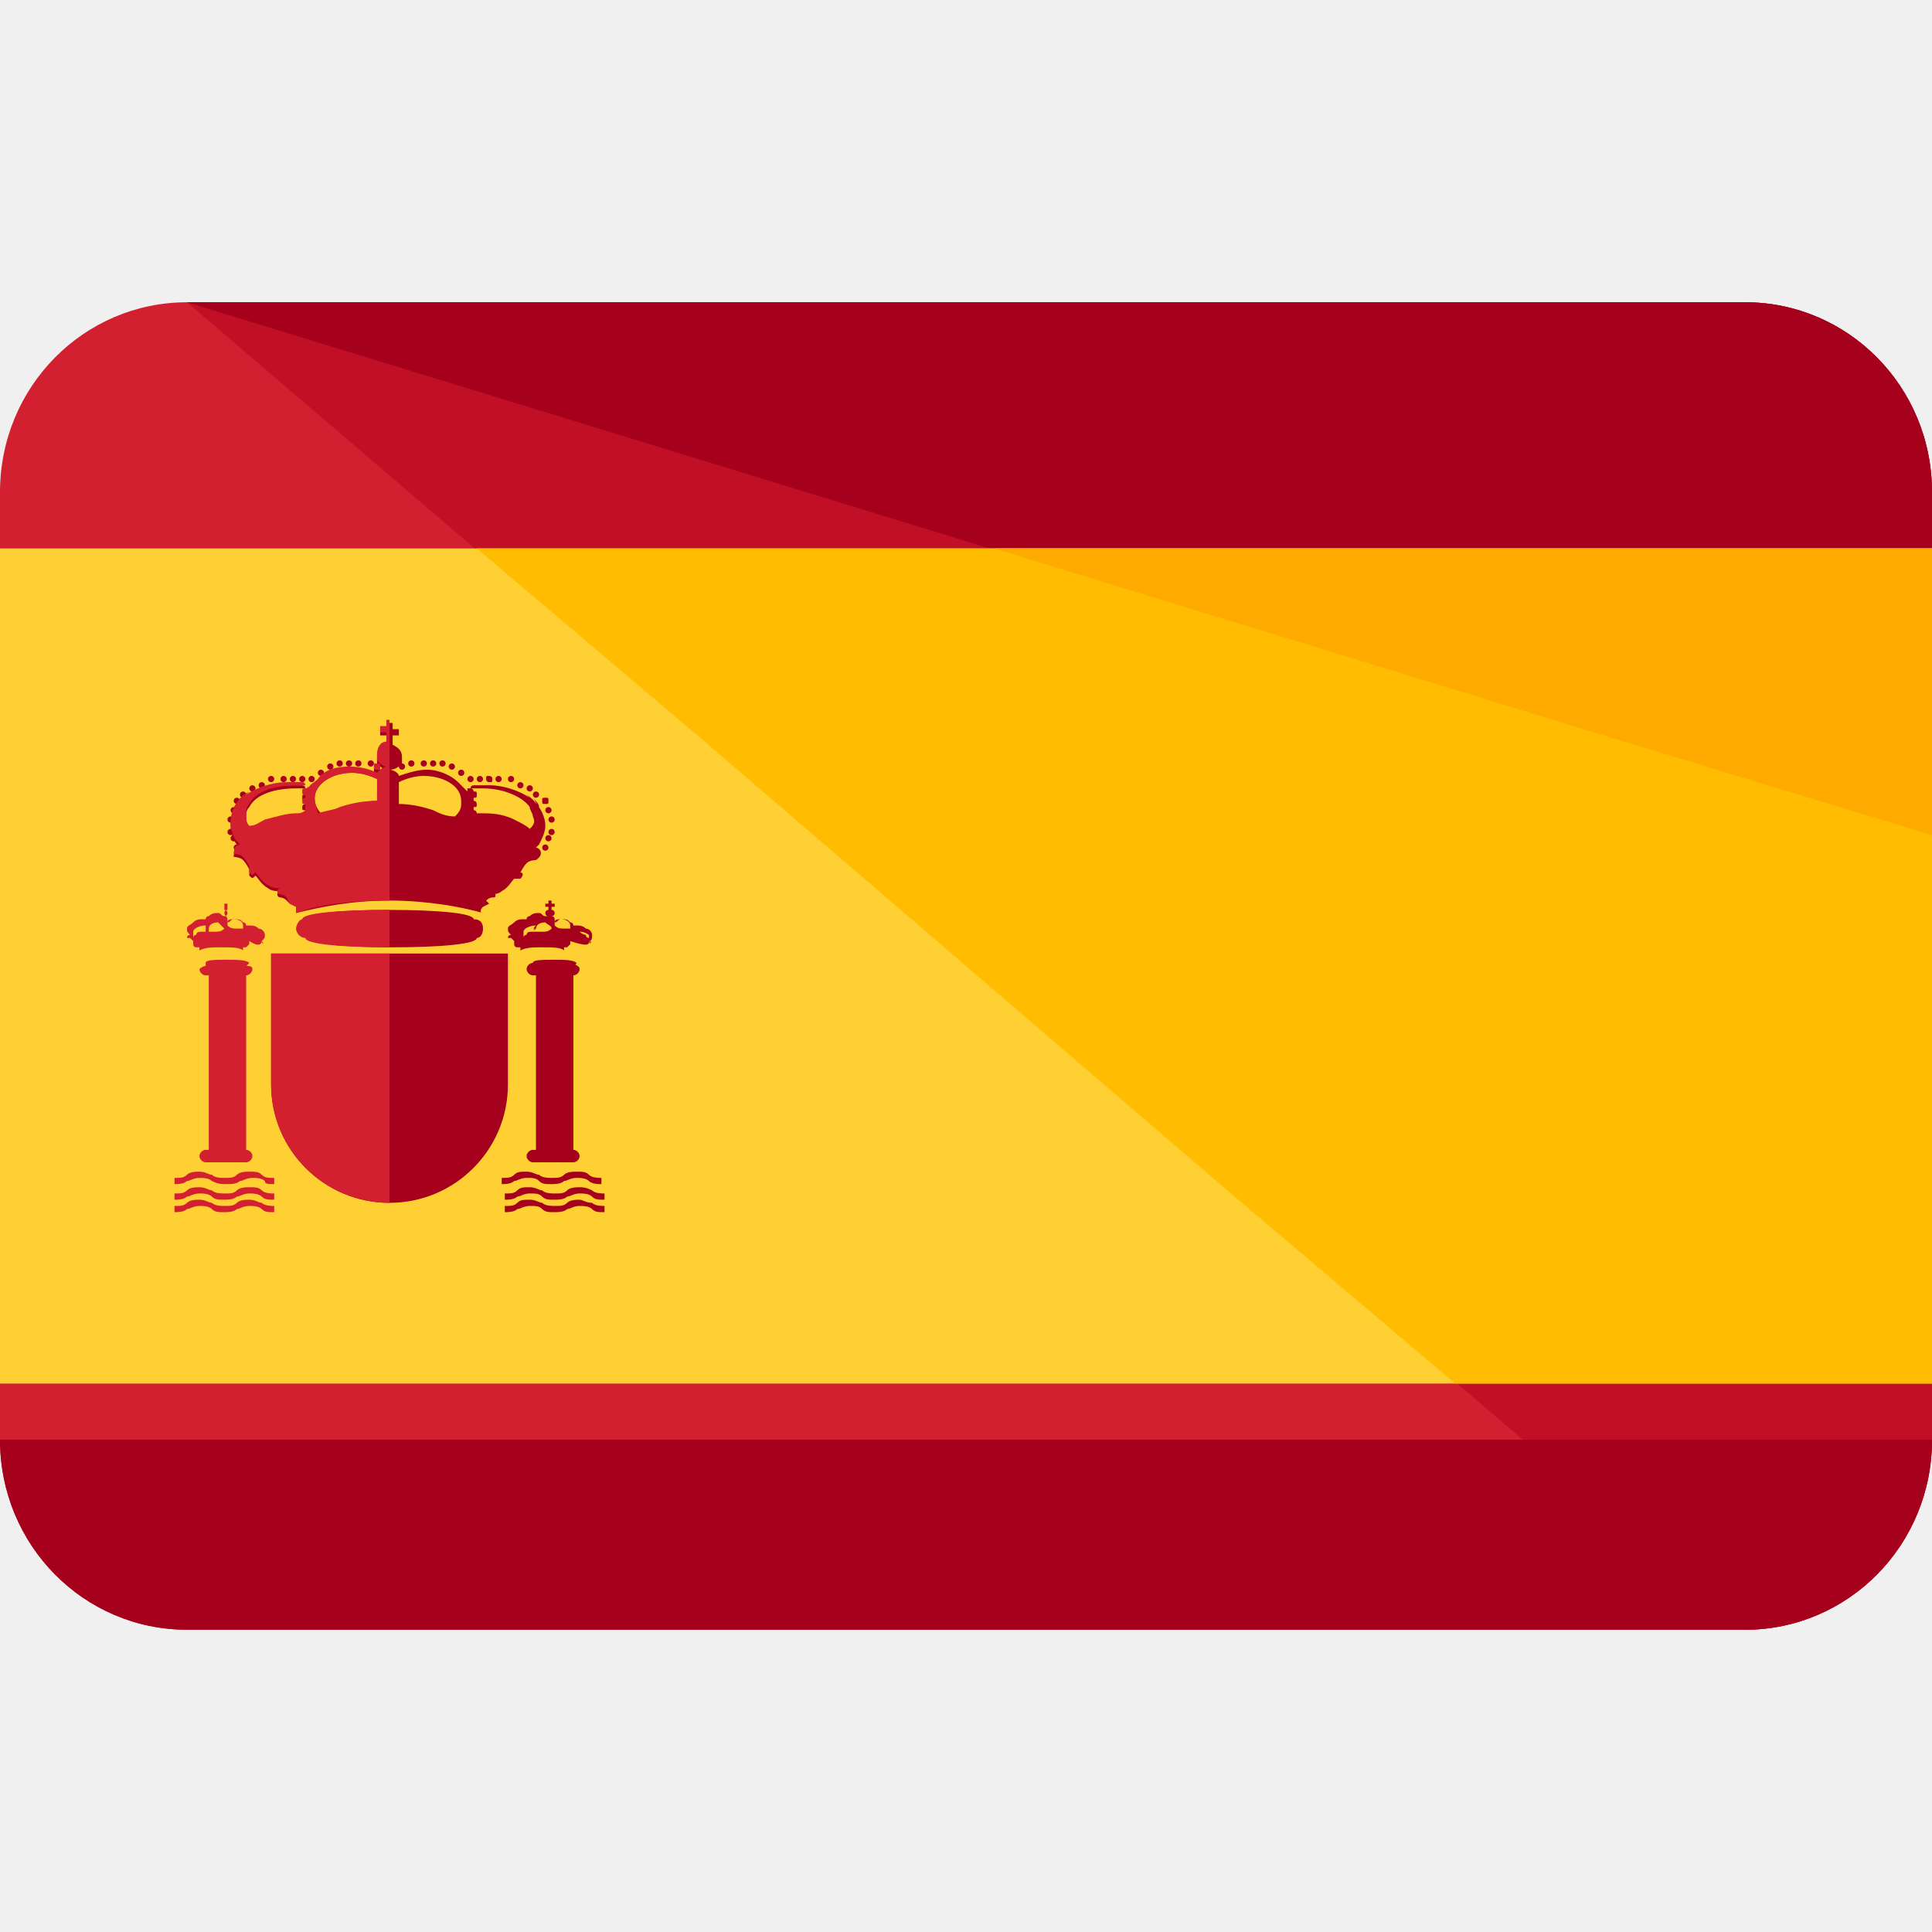
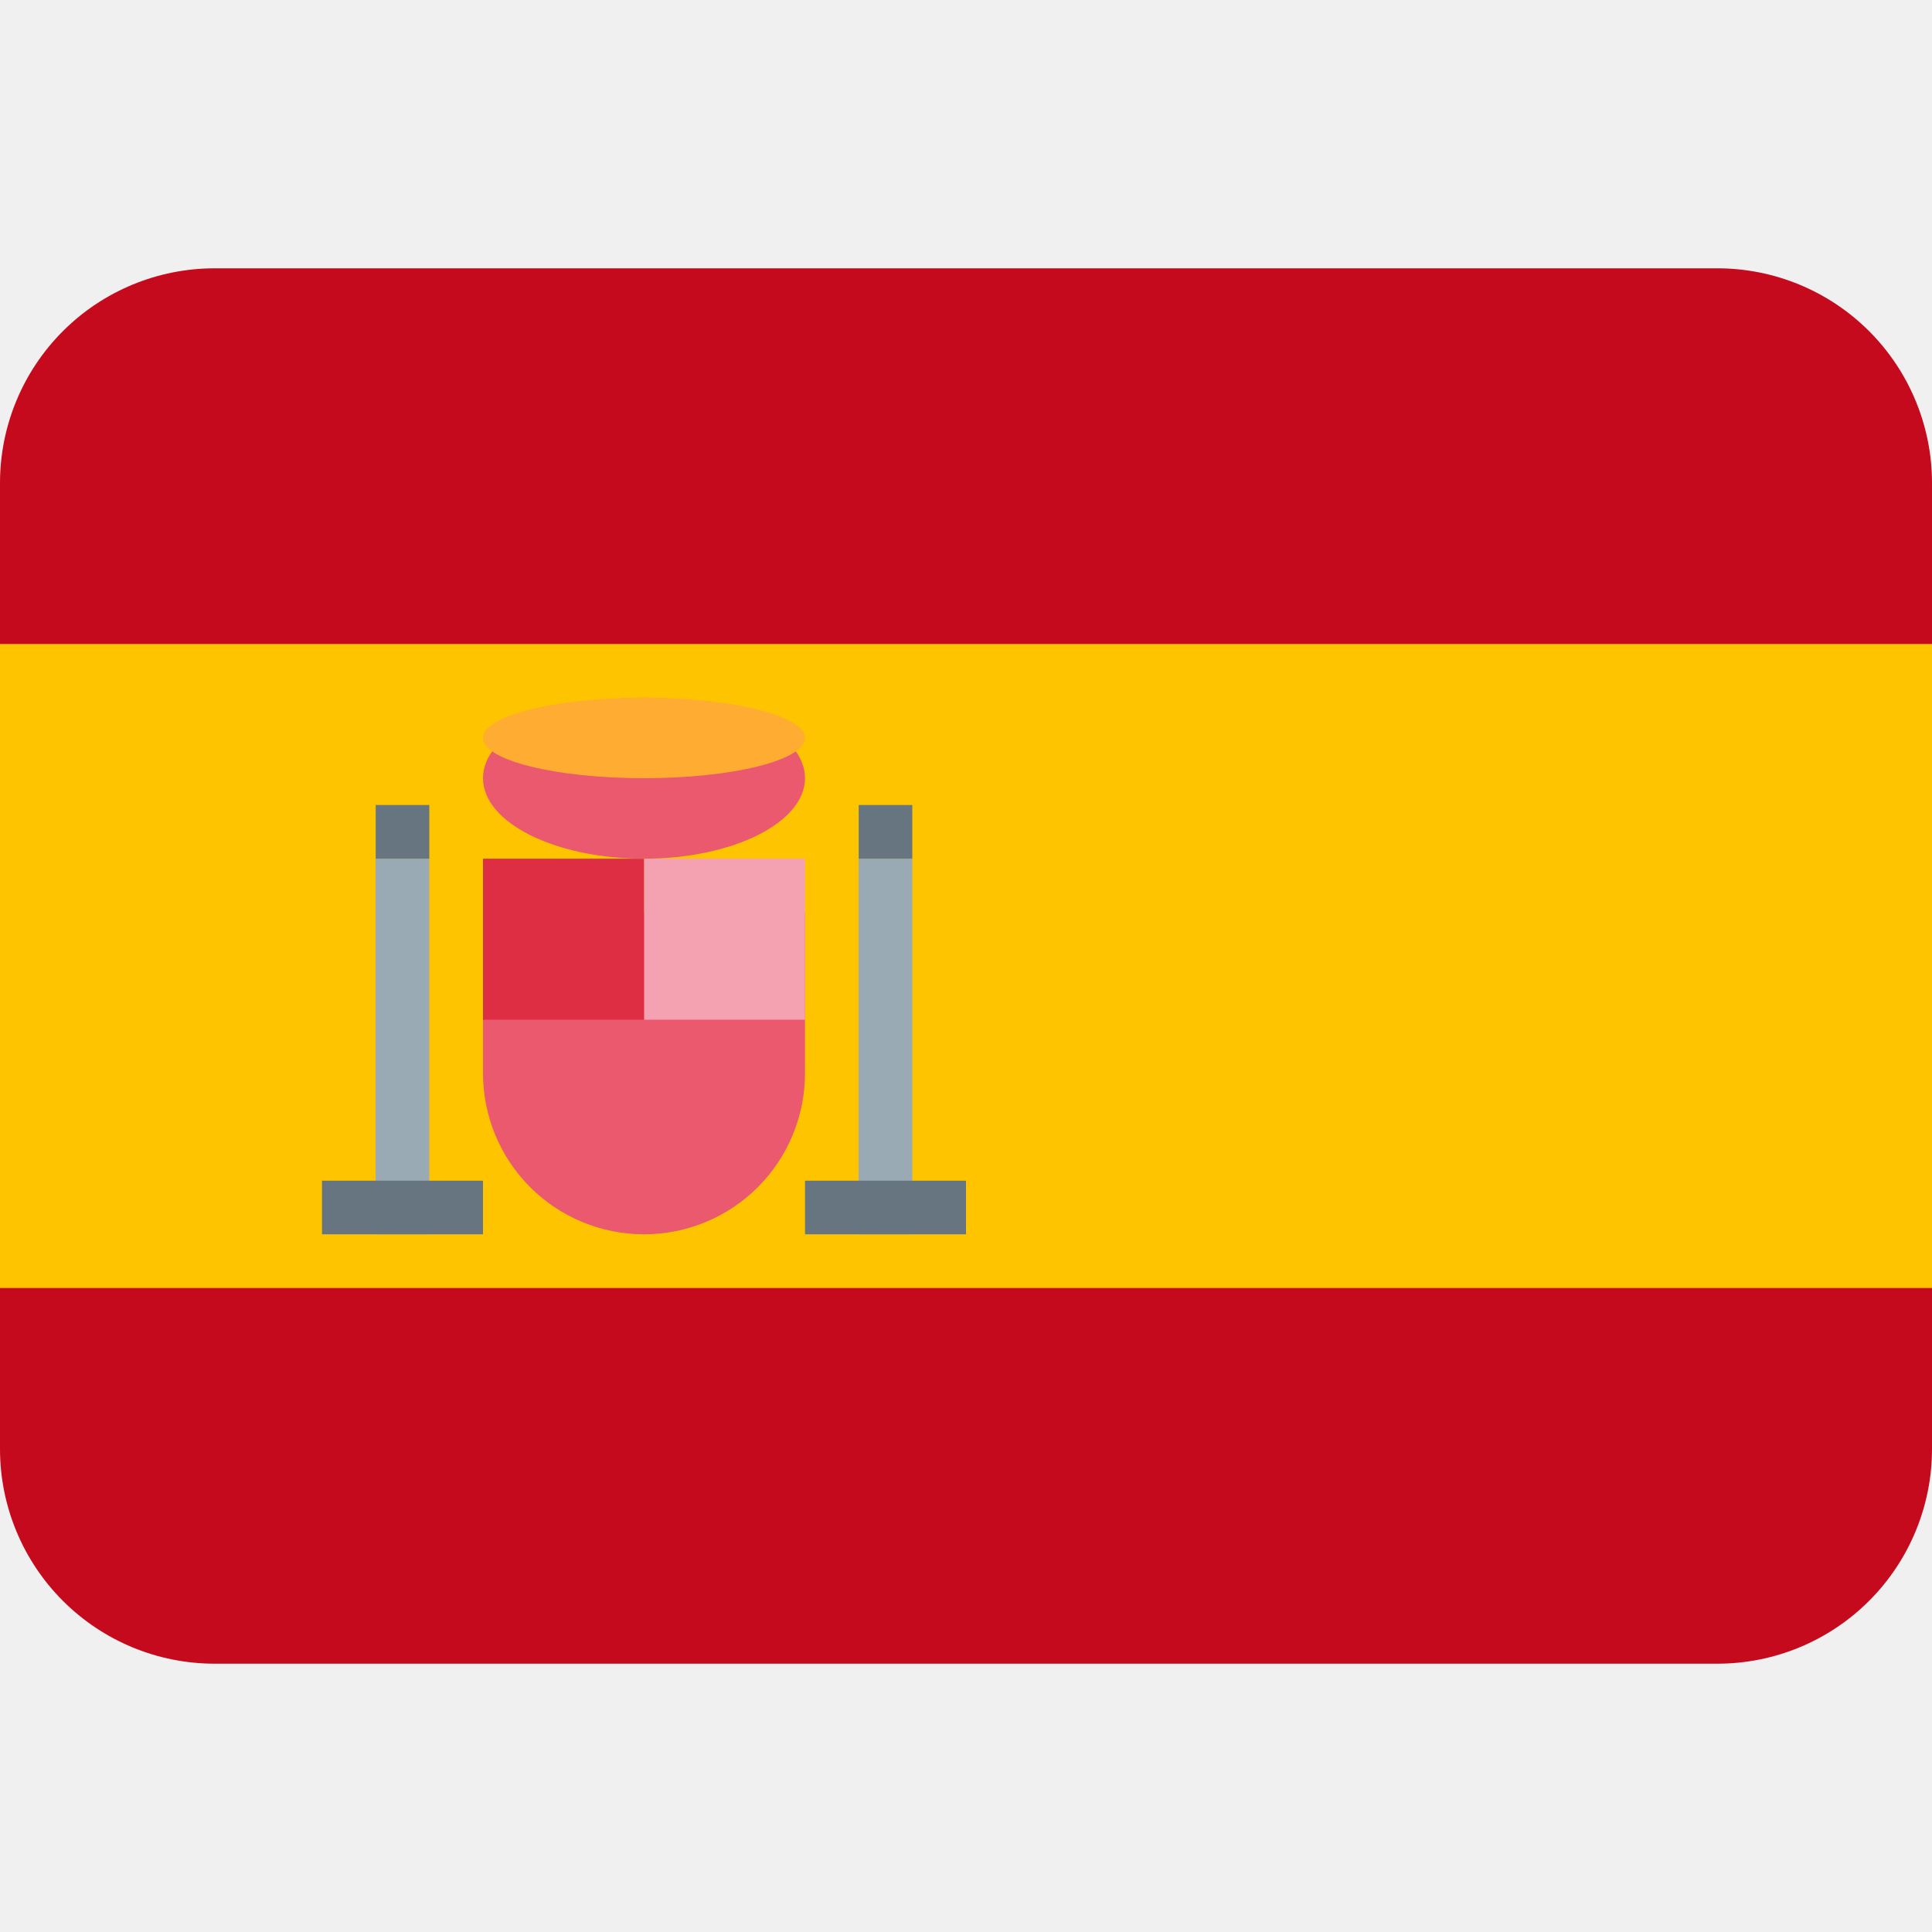
- <svg xmlns="http://www.w3.org/2000/svg" version="1.1" id="Layer_1" viewBox="0 0 496 496" xml:space="preserve" width="256px" height="256px" fill="#000000">
-   <g id="SVGRepo_bgCarrier" stroke-width="0" />
-   <g id="SVGRepo_tracerCarrier" stroke-linecap="round" stroke-linejoin="round" />
-   <g id="SVGRepo_iconCarrier">
-     <path style="fill:#D32030;" d="M0,304.8v64.8c0,27.2,21.6,48.8,48,48.8h400c26.4,0,48-21.6,48-48.8v-64.8H0z" />
-     <path style="fill:#C11025;" d="M448,418.4c26.4,0,48-21.6,48-48.8v-64.8H315.2L448,418.4z" />
-     <path style="fill:#D32030;" d="M448,77.6H48c-26.4,0-48,21.6-48,48.8v64.8h496v-64.8C496,99.2,474.4,77.6,448,77.6z" />
-     <path style="fill:#C11025;" d="M448,77.6H48l132.8,113.6H496v-64.8C496,99.2,474.4,77.6,448,77.6z" />
-     <path style="fill:#A5001C;" d="M448,77.6H48l370.4,113.6H496v-64.8C496,99.2,474.4,77.6,448,77.6z" />
-     <polygon style="fill:#FFD034;" points="0,140.8 0,189.6 0,191.2 0,304.8 0,306.4 0,355.2 496,355.2 496,306.4 496,304.8 496,191.2 496,189.6 496,140.8 " />
-     <polygon style="fill:#FFBC00;" points="180,189.6 180,189.6 316,306.4 373.6,355.2 496,355.2 496,306.4 496,304.8 496,191.2 496,189.6 496,140.8 122.4,140.8 " />
-     <polygon style="fill:#FFAA00;" points="255.2,140.8 414.4,189.6 414.4,189.6 496,214.4 496,191.2 496,189.6 496,140.8 " />
-     <g>
-       <path style="fill:#A5001C;" d="M496,369.6c0,27.2-21.6,48.8-48,48.8H48c-26.4,0-48-21.6-48-48.8" />
-       <path style="fill:#A5001C;" d="M69.6,244.8v33.6c0,16.8,13.6,30.4,30.4,30.4s30.4-13.6,30.4-30.4v-33.6L69.6,244.8L69.6,244.8z" />
-       <rect x="137.6" y="249.6" style="fill:#A5001C;" width="9.6" height="46.4" />
-       <path style="fill:#A5001C;" d="M151.2,301.6c-0.8-0.8-1.6-0.8-3.2-0.8c-0.8,0-2.4,0-3.2,0.8s-1.6,0.8-3.2,0.8c-0.8,0-2.4,0-3.2-0.8 c-0.8,0-1.6-0.8-3.2-0.8s-2.4,0-3.2,0.8s-1.6,0.8-3.2,0.8v1.6c0.8,0,2.4,0,3.2-0.8c0.8,0,1.6-0.8,3.2-0.8s2.4,0,3.2,0.8 s1.6,0.8,3.2,0.8c0.8,0,2.4,0,3.2-0.8c0.8,0,1.6-0.8,3.2-0.8c0.8,0,2.4,0,3.2,0.8s2.4,0.8,3.2,0.8v-1.6 C153.6,302.4,152,302.4,151.2,301.6z" />
-       <path style="fill:#A5001C;" d="M148.8,304.8c-0.8,0-2.4,0-3.2,0.8s-1.6,0.8-3.2,0.8c-0.8,0-2.4,0-3.2-0.8c-0.8,0-1.6-0.8-3.2-0.8 s-2.4,0-3.2,0.8s-1.6,0.8-3.2,0.8v1.6c0.8,0,2.4,0,3.2-0.8c0.8,0,1.6-0.8,3.2-0.8s2.4,0,3.2,0.8s1.6,0.8,3.2,0.8 c0.8,0,2.4,0,3.2-0.8c0.8,0,1.6-0.8,3.2-0.8c0.8,0,2.4,0,3.2,0.8s1.6,0.8,3.2,0.8v-1.6c-0.8,0-2.4,0-3.2-0.8 C150.4,304.8,149.6,304.8,148.8,304.8z" />
-       <path style="fill:#A5001C;" d="M148.8,308c-0.8,0-2.4,0-3.2,0.8s-1.6,0.8-3.2,0.8c-0.8,0-2.4,0-3.2-0.8c-0.8,0-1.6-0.8-3.2-0.8 s-2.4,0-3.2,0.8s-1.6,0.8-3.2,0.8v1.6c0.8,0,2.4,0,3.2-0.8c0.8,0,1.6-0.8,3.2-0.8s2.4,0,3.2,0.8s1.6,0.8,3.2,0.8 c0.8,0,2.4,0,3.2-0.8c0.8,0,1.6-0.8,3.2-0.8c0.8,0,2.4,0,3.2,0.8s1.6,0.8,3.2,0.8v-1.6c-0.8,0-2.4,0-3.2-0.8 C150.4,308.8,149.6,308,148.8,308z" />
-       <path style="fill:#A5001C;" d="M148.8,296.8c0,0.8-0.8,1.6-1.6,1.6h-10.4c-0.8,0-1.6-0.8-1.6-1.6l0,0c0-0.8,0.8-1.6,1.6-1.6h10.4 C148,295.2,148.8,296,148.8,296.8L148.8,296.8z" />
-       <path style="fill:#A5001C;" d="M148.8,248.8c0,0.8-0.8,1.6-1.6,1.6h-10.4c-0.8,0-1.6-0.8-1.6-1.6l0,0c0-0.8,0.8-1.6,1.6-1.6h10.4 C148,248,148.8,248,148.8,248.8L148.8,248.8z" />
-     </g>
-     <g>
-       <rect x="53.6" y="249.6" style="fill:#D32030;" width="9.6" height="46.4" />
-       <path style="fill:#D32030;" d="M67.2,301.6c-0.8-0.8-1.6-0.8-3.2-0.8c-0.8,0-2.4,0-3.2,0.8c-0.8,0.8-1.6,0.8-3.2,0.8 c-0.8,0-2.4,0-3.2-0.8c-0.8,0-1.6-0.8-3.2-0.8c-0.8,0-2.4,0-3.2,0.8s-1.6,0.8-3.2,0.8v1.6c0.8,0,2.4,0,3.2-0.8 c0.8,0,1.6-0.8,3.2-0.8c0.8,0,2.4,0,3.2,0.8c1.6,0.8,2.4,0.8,4,0.8c0.8,0,2.4,0,3.2-0.8c0.8,0,1.6-0.8,3.2-0.8c0.8,0,2.4,0,3.2,0.8 c0,0.8,0.8,0.8,2.4,0.8v-1.6C68.8,302.4,68,302.4,67.2,301.6z" />
-       <path style="fill:#D32030;" d="M64,304.8c-0.8,0-2.4,0-3.2,0.8c-0.8,0.8-1.6,0.8-3.2,0.8c-0.8,0-2.4,0-3.2-0.8 c-0.8,0-1.6-0.8-3.2-0.8c-0.8,0-2.4,0-3.2,0.8s-1.6,0.8-3.2,0.8v1.6c0.8,0,2.4,0,3.2-0.8c0.8,0,1.6-0.8,3.2-0.8 c0.8,0,2.4,0,3.2,0.8s1.6,0.8,3.2,0.8c0.8,0,2.4,0,3.2-0.8c0.8,0,1.6-0.8,3.2-0.8c0.8,0,2.4,0,3.2,0.8c0.8,0.8,1.6,0.8,3.2,0.8 v-1.6c-0.8,0-2.4,0-3.2-0.8S65.6,304.8,64,304.8z" />
-       <path style="fill:#D32030;" d="M64,308c-0.8,0-2.4,0-3.2,0.8c-0.8,0.8-1.6,0.8-3.2,0.8c-0.8,0-2.4,0-3.2-0.8 c-0.8,0-1.6-0.8-3.2-0.8c-0.8,0-2.4,0-3.2,0.8s-1.6,0.8-3.2,0.8v1.6c0.8,0,2.4,0,3.2-0.8c0.8,0,1.6-0.8,3.2-0.8 c0.8,0,2.4,0,3.2,0.8s1.6,0.8,3.2,0.8c0.8,0,2.4,0,3.2-0.8c0.8,0,1.6-0.8,3.2-0.8c0.8,0,2.4,0,3.2,0.8c0.8,0.8,1.6,0.8,3.2,0.8 v-1.6c-0.8,0-2.4,0-3.2-0.8C66.4,308.8,65.6,308,64,308z" />
-       <path style="fill:#D32030;" d="M64.8,296.8c0,0.8-0.8,1.6-1.6,1.6H52.8c-0.8,0-1.6-0.8-1.6-1.6l0,0c0-0.8,0.8-1.6,1.6-1.6h10.4 C64,295.2,64.8,296,64.8,296.8L64.8,296.8z" />
-       <path style="fill:#D32030;" d="M64.8,248.8c0,0.8-0.8,1.6-1.6,1.6H52.8c-0.8,0-1.6-0.8-1.6-1.6l0,0c0.8-0.8,1.6-0.8,1.6-0.8h10.4 C64,248,64.8,248,64.8,248.8L64.8,248.8z" />
-     </g>
-     <g>
-       <path style="fill:#A5001C;" d="M124,238.4c0-1.6-0.8-2.4-2.4-2.4l0,0c0-1.6-9.6-2.4-21.6-2.4s-21.6,0.8-21.6,2.4l0,0 c-0.8,0-1.6,1.6-1.6,2.4c0,0.8,0.8,2.4,2.4,2.4c0,1.6,9.6,2.4,21.6,2.4s21.6-0.8,21.6-2.4C123.2,240.8,124,240,124,238.4z" />
-       <path style="fill:#A5001C;" d="M137.6,217.6C137.6,217.6,136.8,217.6,137.6,217.6L137.6,217.6L137.6,217.6l0.8-0.8l0,0 c0.8-1.6,1.6-3.2,1.6-4.8c0-3.2-2.4-6.4-4.8-8l0.8,0.8c-2.4-1.6-6.4-3.2-10.4-3.2c-0.8,0-1.6,0-3.2,0c0,0,0,0-0.8,0 c0,0-0.8,0-0.8,0.8c0,0,0,0-0.8,0c0,0,0,0,0,0.8l0,0c-0.8-0.8-1.6-1.6-2.4-2.4l0,0c-1.6-1.6-4.8-3.2-8-3.2c-2.4,0-4.8,0.8-7.2,1.6 c0,0.8,0,0.8,0,1.6c1.6-0.8,4-1.6,6.4-1.6c4.8,0,9.6,2.4,9.6,6.4v0.8c0,1.6-0.8,2.4-1.6,3.2c-2.4,0-4-0.8-5.6-1.6 c-2.4-0.8-5.6-1.6-8.8-1.6c0-0.8,0-1.6,0-2.4c0,0,0,0,0-0.8c0,0,0,0,0-0.8c0-1.6,0-2.4,0-3.2s-1.6-1.6-2.4-1.6 c1.6,0,2.4-0.8,3.2-1.6l0,0l0,0c0,0,0-0.8,0-1.6l0,0c0-1.6-0.8-2.4-2.4-3.2v-2.4h1.6v-1.6h-1.6v-1.6h-1.6v1.6h-1.6v1.6h1.6v2.4 c-1.6,0-2.4,1.6-2.4,3.2c0,0.8,0,0.8,0,1.6l0,0c0.8,0.8,1.6,1.6,2.4,1.6c-0.8,0-1.6,0.8-1.6,0.8s0,0,0-0.8s0-0.8-0.8-0.8 s-0.8,0-0.8,0.8s0,0.8,0.8,0.8h0.8l-0.8,0.8l0,0c-1.6-0.8-4-1.6-7.2-1.6s-6.4,0.8-8,3.2l0,0c-0.8,0.8-2.4,1.6-2.4,2.4l0,0 c0,0,0,0,0-0.8c0,0,0,0-0.8,0c0,0,0-0.8-0.8-0.8h-0.8c-0.8,0-1.6,0-3.2,0c-4,0-8,1.6-10.4,3.2L64,204c-3.2,1.6-4.8,4.8-4.8,8 c0,1.6,0.8,4,1.6,4.8l0,0l0.8,0.8l0,0c-0.8,0-1.6,0.8-1.6,2.4c0,0,1.6,0,2.4,0.8s1.6,2.4,1.6,2.4l0,0c0,0.8,0,0.8,0,1.6 c0.8,0.8,0.8,0.8,1.6,0c0.8,0.8,1.6,2.4,3.2,3.2c0.8,0.8,2.4,0.8,3.2,0.8c0,0,0,0,0.8,0l0,0H72c-0.8,0-0.8,0.8-0.8,0.8 c0,0.8,0.8,0.8,0.8,0.8l0,0c0,0,0.8,0,1.6,0.8l0.8,0.8l1.6,0.8l0,0c0,0.8,0,1.6,0,1.6c6.4-1.6,14.4-3.2,24-3.2s18.4,1.6,24,3.2 c-0.8,0-0.8-0.8,0-1.6l0,0l1.6-0.8l-0.8-0.8c0.8-0.8,1.6-0.8,1.6-0.8l0,0c0.8,0,0.8,0,0.8-0.8s0-0.8-0.8-0.8s-0.8,0-1.6,0l0,0 l0.8,0.8c0.8,0,2.4,0,3.2-0.8c1.6-0.8,2.4-2.4,3.2-3.2c0.8,0,0.8,0,1.6,0c0.8-0.8,0.8-1.6,0-1.6l0,0c0,0,0.8-1.6,1.6-2.4 c0.8-0.8,2.4-0.8,2.4-0.8C140,219.2,138.4,217.6,137.6,217.6z M78.4,204L78.4,204c-0.8,0-0.8,0-0.8,0.8s0,0.8,0.8,0.8v0.8 c0,0-0.8,0-0.8,0.8s0,0.8,0.8,0.8l0,0v0.8c0,0,0,0,0,0.8c-0.8,0-1.6,0-2.4,0c-2.4,0-4.8,0.8-8,1.6c-1.6,0.8-2.4,1.6-4,1.6 c-0.8-0.8-0.8-1.6-0.8-3.2c0-0.8,0-1.6,0.8-2.4c1.6-3.2,6.4-4.8,12-4.8c1.6,0,2.4,0,3.2,0l0,0l0,0l0,0l0,0 C79.2,203.2,79.2,203.2,78.4,204z M97.6,202.4C97.6,202.4,96.8,203.2,97.6,202.4c0,1.6,0,2.4,0,3.2c-4,0-7.2,0.8-9.6,1.6 c-1.6,0.8-3.2,0.8-5.6,1.6c-0.8-0.8-1.6-2.4-1.6-3.2v-0.8c0-3.2,4-6.4,9.6-6.4c2.4,0,4.8,0.8,6.4,1.6v-0.8 C97.6,200,97.6,200.8,97.6,202.4C96.8,202.4,97.6,202.4,97.6,202.4z M138.4,207.2c0-0.8-0.8-1.6-1.6-2.4 C137.6,205.6,137.6,206.4,138.4,207.2z M136,212.8c-0.8-0.8-2.4-1.6-4-2.4c-3.2-1.6-6.4-1.6-8-1.6c-0.8,0-1.6,0-1.6,0l0,0 c0,0,0-0.8-0.8-0.8v-0.8l0,0c0.8,0,0.8,0,0.8-0.8c0,0,0-0.8-0.8-0.8v-0.8c0.8,0,0.8,0,0.8-0.8s0-0.8-0.8-0.8l0,0c0,0,0-0.8-0.8-0.8 l0,0l0,0l0,0l0,0c0.8,0,2.4,0,3.2,0c5.6,0,10.4,2.4,12,4.8c0,0.8,0.8,1.6,0.8,2.4C137.6,211.2,136.8,212,136,212.8z" />
-       <ellipse style="fill:#A5001C;" cx="140" cy="217.6" rx="0.8" ry="0.8" />
-       <ellipse style="fill:#A5001C;" cx="140.8" cy="215.2" rx="0.8" ry="0.8" />
-       <ellipse style="fill:#A5001C;" cx="141.6" cy="213.6" rx="0.8" ry="0.8" />
-       <circle style="fill:#A5001C;" cx="141.6" cy="210.4" r="0.8" />
-       <circle style="fill:#A5001C;" cx="140.8" cy="208" r="0.8" />
-       <path style="fill:#A5001C;" d="M140,206.4c0.8,0,0.8,0,0.8-0.8s0-0.8-0.8-0.8s-0.8,0-0.8,0.8S139.2,206.4,140,206.4z" />
-       <ellipse style="fill:#A5001C;" cx="137.6" cy="204" rx="0.8" ry="0.8" />
-       <ellipse style="fill:#A5001C;" cx="136" cy="202.4" rx="0.8" ry="0.8" />
-       <ellipse style="fill:#A5001C;" cx="133.6" cy="201.6" rx="0.8" ry="0.8" />
-       <circle style="fill:#A5001C;" cx="131.2" cy="200" r="0.8" />
-       <ellipse style="fill:#A5001C;" cx="128" cy="200" rx="0.8" ry="0.8" />
-       <path style="fill:#A5001C;" d="M125.6,200.8c0.8,0,0.8,0,0.8-0.8s-0.8-0.8-0.8-0.8c-0.8,0-0.8,0-0.8,0.8 C124.8,200,124.8,200.8,125.6,200.8z" />
-       <circle style="fill:#A5001C;" cx="123.2" cy="200" r="0.8" />
-       <circle style="fill:#A5001C;" cx="120.8" cy="200" r="0.8" />
-       <ellipse style="fill:#A5001C;" cx="118.4" cy="198.4" rx="0.8" ry="0.8" />
-       <ellipse style="fill:#A5001C;" cx="116" cy="196.8" rx="0.8" ry="0.8" />
-       <circle style="fill:#A5001C;" cx="113.6" cy="196" r="0.8" />
-       <ellipse style="fill:#A5001C;" cx="111.2" cy="196" rx="0.8" ry="0.8" />
-       <ellipse style="fill:#A5001C;" cx="108.8" cy="196" rx="0.8" ry="0.8" />
-       <ellipse style="fill:#A5001C;" cx="105.6" cy="196" rx="0.8" ry="0.8" />
-       <circle style="fill:#A5001C;" cx="103.2" cy="196.8" r="0.8" />
-       <ellipse style="fill:#A5001C;" cx="60.8" cy="217.6" rx="0.8" ry="0.8" />
-       <ellipse style="fill:#A5001C;" cx="60" cy="215.2" rx="0.8" ry="0.8" />
-       <ellipse style="fill:#A5001C;" cx="59.2" cy="213.6" rx="0.8" ry="0.8" />
-       <ellipse style="fill:#A5001C;" cx="59.2" cy="210.4" rx="0.8" ry="0.8" />
-       <ellipse style="fill:#A5001C;" cx="60" cy="208" rx="0.8" ry="0.8" />
-       <ellipse style="fill:#A5001C;" cx="60.8" cy="205.6" rx="0.8" ry="0.8" />
-       <circle style="fill:#A5001C;" cx="62.4" cy="204" r="0.8" />
-       <ellipse style="fill:#A5001C;" cx="64.8" cy="202.4" rx="0.8" ry="0.8" />
-       <ellipse style="fill:#A5001C;" cx="67.2" cy="201.6" rx="0.8" ry="0.8" />
-       <circle style="fill:#A5001C;" cx="69.6" cy="200" r="0.8" />
-       <circle style="fill:#A5001C;" cx="72.8" cy="200" r="0.8" />
-       <ellipse style="fill:#A5001C;" cx="75.2" cy="200" rx="0.8" ry="0.8" />
-       <ellipse style="fill:#A5001C;" cx="77.6" cy="200" rx="0.8" ry="0.8" />
-       <circle style="fill:#A5001C;" cx="80" cy="200" r="0.8" />
-       <ellipse style="fill:#A5001C;" cx="82.4" cy="198.4" rx="0.8" ry="0.8" />
-       <ellipse style="fill:#A5001C;" cx="84.8" cy="196.8" rx="0.8" ry="0.8" />
-       <ellipse style="fill:#A5001C;" cx="87.2" cy="196" rx="0.8" ry="0.8" />
-       <ellipse style="fill:#A5001C;" cx="89.6" cy="196" rx="0.8" ry="0.8" />
-       <ellipse style="fill:#A5001C;" cx="92" cy="196" rx="0.8" ry="0.8" />
-       <ellipse style="fill:#A5001C;" cx="95.2" cy="196" rx="0.8" ry="0.8" />
-     </g>
-     <g>
-       <path style="fill:#D32030;" d="M64,247.2C64,246.4,64,246.4,64,247.2L64,247.2c-0.8-0.8-3.2-0.8-5.6-0.8c-3.2,0-5.6,0-5.6,0.8l0,0 c0,0,0,0,0,0.8c0,0,0,0.8,0.8,0.8c0,0,2.4,0.8,5.6,0.8S63.2,248,64,247.2L64,247.2z" />
-       <path style="fill:#D32030;" d="M67.2,241.6L67.2,241.6L67.2,241.6L67.2,241.6L67.2,241.6L67.2,241.6c0.8-0.8,0.8-0.8,0.8-1.6 s-0.8-1.6-1.6-1.6l0,0c-0.8-0.8-1.6-0.8-2.4-0.8h-0.8l0,0l0,0l0,0l0,0l0,0c0,0,0-0.8-0.8-0.8l0,0c-0.8-0.8-0.8-0.8-2.4-0.8 c-0.8,0-1.6,0-1.6,0.8l0,0c0.8,0,0.8-0.8,1.6-0.8c1.6,0,2.4,0.8,2.4,1.6l0,0v0.8c-0.8,0-0.8,0-1.6,0c-0.8,0-1.6,0-2.4-0.8 c0,0,0,0,0-0.8l0,0l0,0V236c0,0,0-0.8-0.8-0.8c0,0,0.8,0,0.8-0.8l0,0l0,0l0,0l0,0c0,0,0-0.8-0.8-0.8v-0.8h0.8V232h0v-0.8l0,0v0.8 h-0.8v0.8h0.8v0.8c0,0-0.8,0-0.8,0.8l0,0l0,0c0,0,0,0.8,0.8,0.8c0,0,0,0-0.8,0l0,0l0,0l0,0l0,0l0,0l0,0l0,0c-0.8,0-0.8-0.8-1.6-0.8 c-0.8,0-1.6,0-2.4,0.8l0,0c0,0-0.8,0-0.8,0.8l0,0l0,0l0,0l0,0l0,0H52c-0.8,0-1.6,0-2.4,0.8l0,0c-0.8,0.8-1.6,0.8-1.6,1.6 s0,0.8,0.8,1.6l0,0l0,0l0,0c0,0-0.8,0-0.8,0.8h0.8l0.8,0.8l0,0c0,0,0,0,0,0.8l0,0c0,0,0,0.8,0.8,0.8h0.8l0,0l0,0l0,0l0,0l0,0l0,0 l0,0l0,0l0,0l0,0c0,0,0,0,0,0.8c1.6-0.8,3.2-0.8,5.6-0.8c2.4,0,4.8,0,5.6,0.8c0,0,0,0,0-0.8l0,0l0,0l0,0l0,0l0,0l0,0l0,0l0,0l0,0 l0,0h0.8l0.8-0.8l0,0c0,0,0,0,0-0.8l0,0C66.4,243.2,67.2,242.4,67.2,241.6C67.2,242.4,68,242.4,67.2,241.6 C68,242.4,67.2,241.6,67.2,241.6z M52.8,238.4L52.8,238.4L52.8,238.4C52.8,238.4,52.8,239.2,52.8,238.4 C52.8,239.2,52.8,239.2,52.8,238.4C52.8,239.2,52.8,239.2,52.8,238.4c0,0.8,0,0.8,0,0.8l0,0l0,0l0,0c0,0,0,0-0.8,0s-1.6,0-1.6,0.8 c0,0-0.8,0-0.8,0.8V240v-0.8c0-0.8,1.6-1.6,3.2-1.6C52.8,238.4,52.8,238.4,52.8,238.4L52.8,238.4L52.8,238.4L52.8,238.4L52.8,238.4 L52.8,238.4z M57.6,238.4L57.6,238.4L57.6,238.4c-0.8,0.8-1.6,0.8-2.4,0.8c0,0-0.8,0-1.6,0v-0.8l0,0c0-0.8,0.8-1.6,2.4-1.6 C56.8,237.6,56.8,237.6,57.6,238.4C57.6,237.6,57.6,237.6,57.6,238.4C57.6,237.6,57.6,237.6,57.6,238.4L57.6,238.4z M67.2,239.2 L67.2,239.2L67.2,239.2z M67.2,240.8c0,0-0.8,0-0.8-0.8c-0.8,0-1.6,0-2.4,0c0,0,0,0-0.8,0l0,0l0,0l0,0l0,0l0,0l0,0l0,0l0,0l0,0l0,0 l0,0l0,0l0,0l0,0l0,0H64c1.6,0,2.4,0.8,3.2,1.6C67.2,239.2,67.2,240,67.2,240.8C67.2,240,67.2,240.8,67.2,240.8z" />
-     </g>
-     <g>
-       <path style="fill:#A5001C;" d="M68,239.2L68,239.2L68,239.2C68,239.2,67.2,239.2,68,239.2C67.2,239.2,68,239.2,68,239.2z" />
-       <path style="fill:#A5001C;" d="M148,247.2C148,246.4,148,246.4,148,247.2L148,247.2c-0.8-0.8-3.2-0.8-5.6-0.8c-3.2,0-5.6,0-5.6,0.8 l0,0c0,0,0,0,0,0.8c0,0,0,0.8,0.8,0.8c0,0,2.4,0.8,5.6,0.8C145.6,248,148,248,148,247.2L148,247.2z" />
-       <path style="fill:#A5001C;" d="M151.2,241.6L151.2,241.6L151.2,241.6L151.2,241.6L151.2,241.6L151.2,241.6c0.8,0,0.8-0.8,0.8-1.6 s-0.8-1.6-1.6-1.6l0,0c-0.8-0.8-1.6-0.8-2.4-0.8h-0.8l0,0l0,0l0,0l0,0l0,0c0,0,0-0.8-0.8-0.8l0,0c-0.8-0.8-0.8-0.8-2.4-0.8 c-0.8,0-1.6,0-1.6,0.8l0,0c0.8,0,0.8-0.8,1.6-0.8c1.6,0,2.4,0.8,2.4,1.6l0,0v0.8c-0.8,0-0.8,0-1.6,0s-1.6,0-2.4-0.8c0,0,0,0,0-0.8 l0,0l0,0V236c0,0,0-0.8-0.8-0.8c0,0,0.8,0,0.8-0.8l0,0l0,0l0,0l0,0c0,0,0-0.8-0.8-0.8v-0.8h0.8V232h-0.8v-0.8h-0.8v0.8H140v0.8h0.8 v0.8c0,0-0.8,0-0.8,0.8l0,0l0,0c0,0,0,0.8,0.8,0.8c0,0,0,0-0.8,0l0,0l0,0l0,0l0,0l0,0l0,0l0,0c-0.8,0-0.8-0.8-1.6-0.8 s-1.6,0-2.4,0.8l0,0c0,0-0.8,0-0.8,0.8l0,0l0,0l0,0l0,0l0,0h-0.8c-0.8,0-1.6,0-2.4,0.8l0,0c-0.8,0.8-1.6,0.8-1.6,1.6s0,0.8,0.8,1.6 l0,0l0,0l0,0c0,0-0.8,0-0.8,0.8c0,0,0,0,0.8,0l0.8,0.8l0,0c0,0,0,0,0,0.8l0,0c0,0,0,0.8,0.8,0.8h0.8l0,0l0,0l0,0l0,0l0,0l0,0l0,0 l0,0l0,0l0,0c0,0,0,0,0,0.8c1.6-0.8,3.2-0.8,5.6-0.8c2.4,0,4.8,0,5.6,0.8c0,0,0,0,0-0.8l0,0l0,0l0,0l0,0l0,0l0,0l0,0l0,0l0,0l0,0 h0.8l0.8-0.8l0,0c0,0,0,0,0-0.8l0,0C151.2,243.2,151.2,242.4,151.2,241.6C151.2,242.4,152,242.4,151.2,241.6 C152,242.4,152,241.6,151.2,241.6z M137.6,238.4L137.6,238.4C136.8,238.4,136.8,238.4,137.6,238.4 C136.8,238.4,136.8,239.2,137.6,238.4C136.8,239.2,136.8,239.2,137.6,238.4C136.8,239.2,136.8,239.2,137.6,238.4c0,0.8,0,0.8,0,0.8 l0,0l0,0l0,0c0,0,0,0-0.8,0s-1.6,0-1.6,0.8c0,0-0.8,0-0.8,0.8V240v-0.8c0-0.8,1.6-1.6,3.2-1.6C136.8,238.4,136.8,238.4,137.6,238.4 L137.6,238.4L137.6,238.4L137.6,238.4L137.6,238.4L137.6,238.4z M141.6,238.4L141.6,238.4L141.6,238.4c-0.8,0.8-1.6,0.8-2.4,0.8 c0,0-0.8,0-1.6,0v-0.8l0,0c0-0.8,0.8-1.6,2.4-1.6C140.8,237.6,141.6,237.6,141.6,238.4C141.6,237.6,141.6,237.6,141.6,238.4 C141.6,237.6,141.6,237.6,141.6,238.4L141.6,238.4z M152,239.2C151.2,239.2,151.2,239.2,152,239.2 C151.2,239.2,151.2,239.2,152,239.2z M151.2,240.8c0,0-0.8,0-0.8-0.8c-0.8,0-1.6-0.8-1.6-0.8s0,0-0.8,0l0,0l0,0l0,0l0,0l0,0l0,0 l0,0l0,0l0,0l0,0l0,0l0,0l0,0l0,0l0,0h0.8c1.6,0,2.4,0.8,3.2,1.6C151.2,239.2,151.2,240,151.2,240.8 C151.2,240,151.2,240.8,151.2,240.8z" />
-     </g>
-     <g>
-       <path style="fill:#D32030;" d="M100,231.2v-46.4h-0.8v1.6h-1.6v1.6h1.6v2.4c-1.6,0-2.4,1.6-2.4,3.2c0,0.8,0,0.8,0,1.6l0,0 c0.8,0.8,1.6,1.6,2.4,1.6c-0.8,0-1.6,0.8-1.6,0.8s0,0,0-0.8s0-0.8-0.8-0.8s-0.8,0-0.8,0.8s0,0.8,0.8,0.8h0.8l-0.8,0.8l0,0 c-1.6-0.8-4-1.6-7.2-1.6s-6.4,0.8-8,3.2l0,0c-0.8,0.8-2.4,1.6-2.4,2.4l0,0c0,0,0,0,0-0.8c0,0,0,0-0.8,0c0,0,0-0.8-0.8-0.8h-0.8 c-0.8,0-1.6,0-3.2,0c-4,0-8,1.6-10.4,3.2l0.8-0.8c-3.2,1.6-4.8,4.8-4.8,8c0,1.6,0.8,4,1.6,4.8l0,0l0.8,0.8l0,0 c-0.8,0-1.6,0.8-1.6,2.4c0,0,1.6,0,2.4,0.8s1.6,2.4,1.6,2.4l0,0c0,0.8,0,0.8,0,1.6c0.8,0.8,0.8,0.8,1.6,0c0.8,0.8,1.6,2.4,3.2,3.2 c0.8,0.8,2.4,0.8,3.2,0.8c0,0,0,0,0.8,0l0,0H72c-0.8,0-0.8,0.8-0.8,0.8c0,0.8,0.8,0.8,0.8,0.8l0,0c0,0,0.8,0,1.6,0.8l0.8,1.6 l1.6,0.8l0,0c0,0.8,0,1.6,0,1.6C82.4,232,91.2,231.2,100,231.2z M80.8,204.8c0-3.2,4-6.4,9.6-6.4c2.4,0,4.8,0.8,6.4,1.6v-0.8 c0,0.8,0,1.6,0,2.4c0,0,0,0,0,0.8c0,0,0,0,0,0.8s0,1.6,0,2.4c-4,0-7.2,0.8-9.6,1.6c-1.6,0.8-3.2,0.8-5.6,1.6 C81.6,208,80.8,206.4,80.8,204.8L80.8,204.8z M76,208.8c-2.4,0-4.8,0.8-8,1.6c-1.6,0.8-2.4,1.6-4,1.6c-0.8-0.8-0.8-1.6-0.8-3.2 c0-0.8,0-1.6,0.8-2.4c1.6-3.2,6.4-4.8,12-4.8c1.6,0,2.4,0,3.2,0l0,0l0,0l0,0l0,0c0,0,0,0.8-0.8,0.8l0,0c-0.8,0-0.8,0-0.8,0.8 s0,0.8,0.8,0.8v0.8c0,0-0.8,0-0.8,0.8s0,0.8,0.8,0.8l0,0v0.8c0,0,0,0,0,0.8C77.6,208.8,76.8,208.8,76,208.8z" />
-       <path style="fill:#D32030;" d="M100,233.6L100,233.6c-12.8,0-22.4,0.8-22.4,2.4l0,0c-0.8,0-1.6,1.6-1.6,2.4c0,0.8,0.8,2.4,2.4,2.4 c0,1.6,9.6,2.4,21.6,2.4V233.6z" />
-       <path style="fill:#D32030;" d="M100,244.8H69.6v33.6c0,16.8,13.6,30.4,30.4,30.4V244.8z" />
-     </g>
+ <svg xmlns="http://www.w3.org/2000/svg" width="24" height="24" viewBox="0 0 24 24" fill="none">
+   <g clip-path="url(#clip0_856_92)">
+     <path d="M24 18C24 18.707 23.719 19.386 23.219 19.886C22.719 20.386 22.041 20.667 21.333 20.667H2.667C1.959 20.667 1.281 20.386 0.781 19.886C0.281 19.386 0 18.707 0 18V6C0 5.293 0.281 4.614 0.781 4.114C1.281 3.614 1.959 3.333 2.667 3.333H21.333C22.041 3.333 22.719 3.614 23.219 4.114C23.719 4.614 24 5.293 24 6V18Z" fill="#C60A1D" />
+     <path d="M0 8H24V16H0V8Z" fill="#FFC400" />
+     <path d="M6 11.333V13.333C6 13.864 6.211 14.373 6.586 14.748C6.961 15.123 7.47 15.333 8 15.333C8.53 15.333 9.039 15.123 9.414 14.748C9.789 14.373 10 13.864 10 13.333V11.333H6Z" fill="#EA596E" />
+     <path d="M8 10.667H10V12.667H8V10.667Z" fill="#F4A2B2" />
+     <path d="M6 10.667H8V12.667H6V10.667Z" fill="#DD2E44" />
+     <path d="M8 10.667C9.105 10.667 10 10.219 10 9.667C10 9.114 9.105 8.667 8 8.667C6.895 8.667 6 9.114 6 9.667C6 10.219 6.895 10.667 8 10.667Z" fill="#EA596E" />
+     <path d="M8 9.667C9.105 9.667 10 9.443 10 9.167C10 8.891 9.105 8.667 8 8.667C6.895 8.667 6 8.891 6 9.167C6 9.443 6.895 9.667 8 9.667Z" fill="#FFAC33" />
+     <path d="M4.666 10.667H5.333V15.333H4.666V10.667ZM10.666 10.667H11.333V15.333H10.666V10.667Z" fill="#99AAB5" />
+     <path d="M4 14.667H6V15.333H4V14.667ZM10 14.667H12V15.333H10V14.667ZM4.667 10H5.333V10.667H4.667V10ZM10.667 10H11.333V10.667H10.667V10Z" fill="#66757F" />
  </g>
+   <defs>
+     <clipPath id="clip0_856_92">
+       <rect width="24" height="24" fill="white" />
+     </clipPath>
+   </defs>
</svg>
